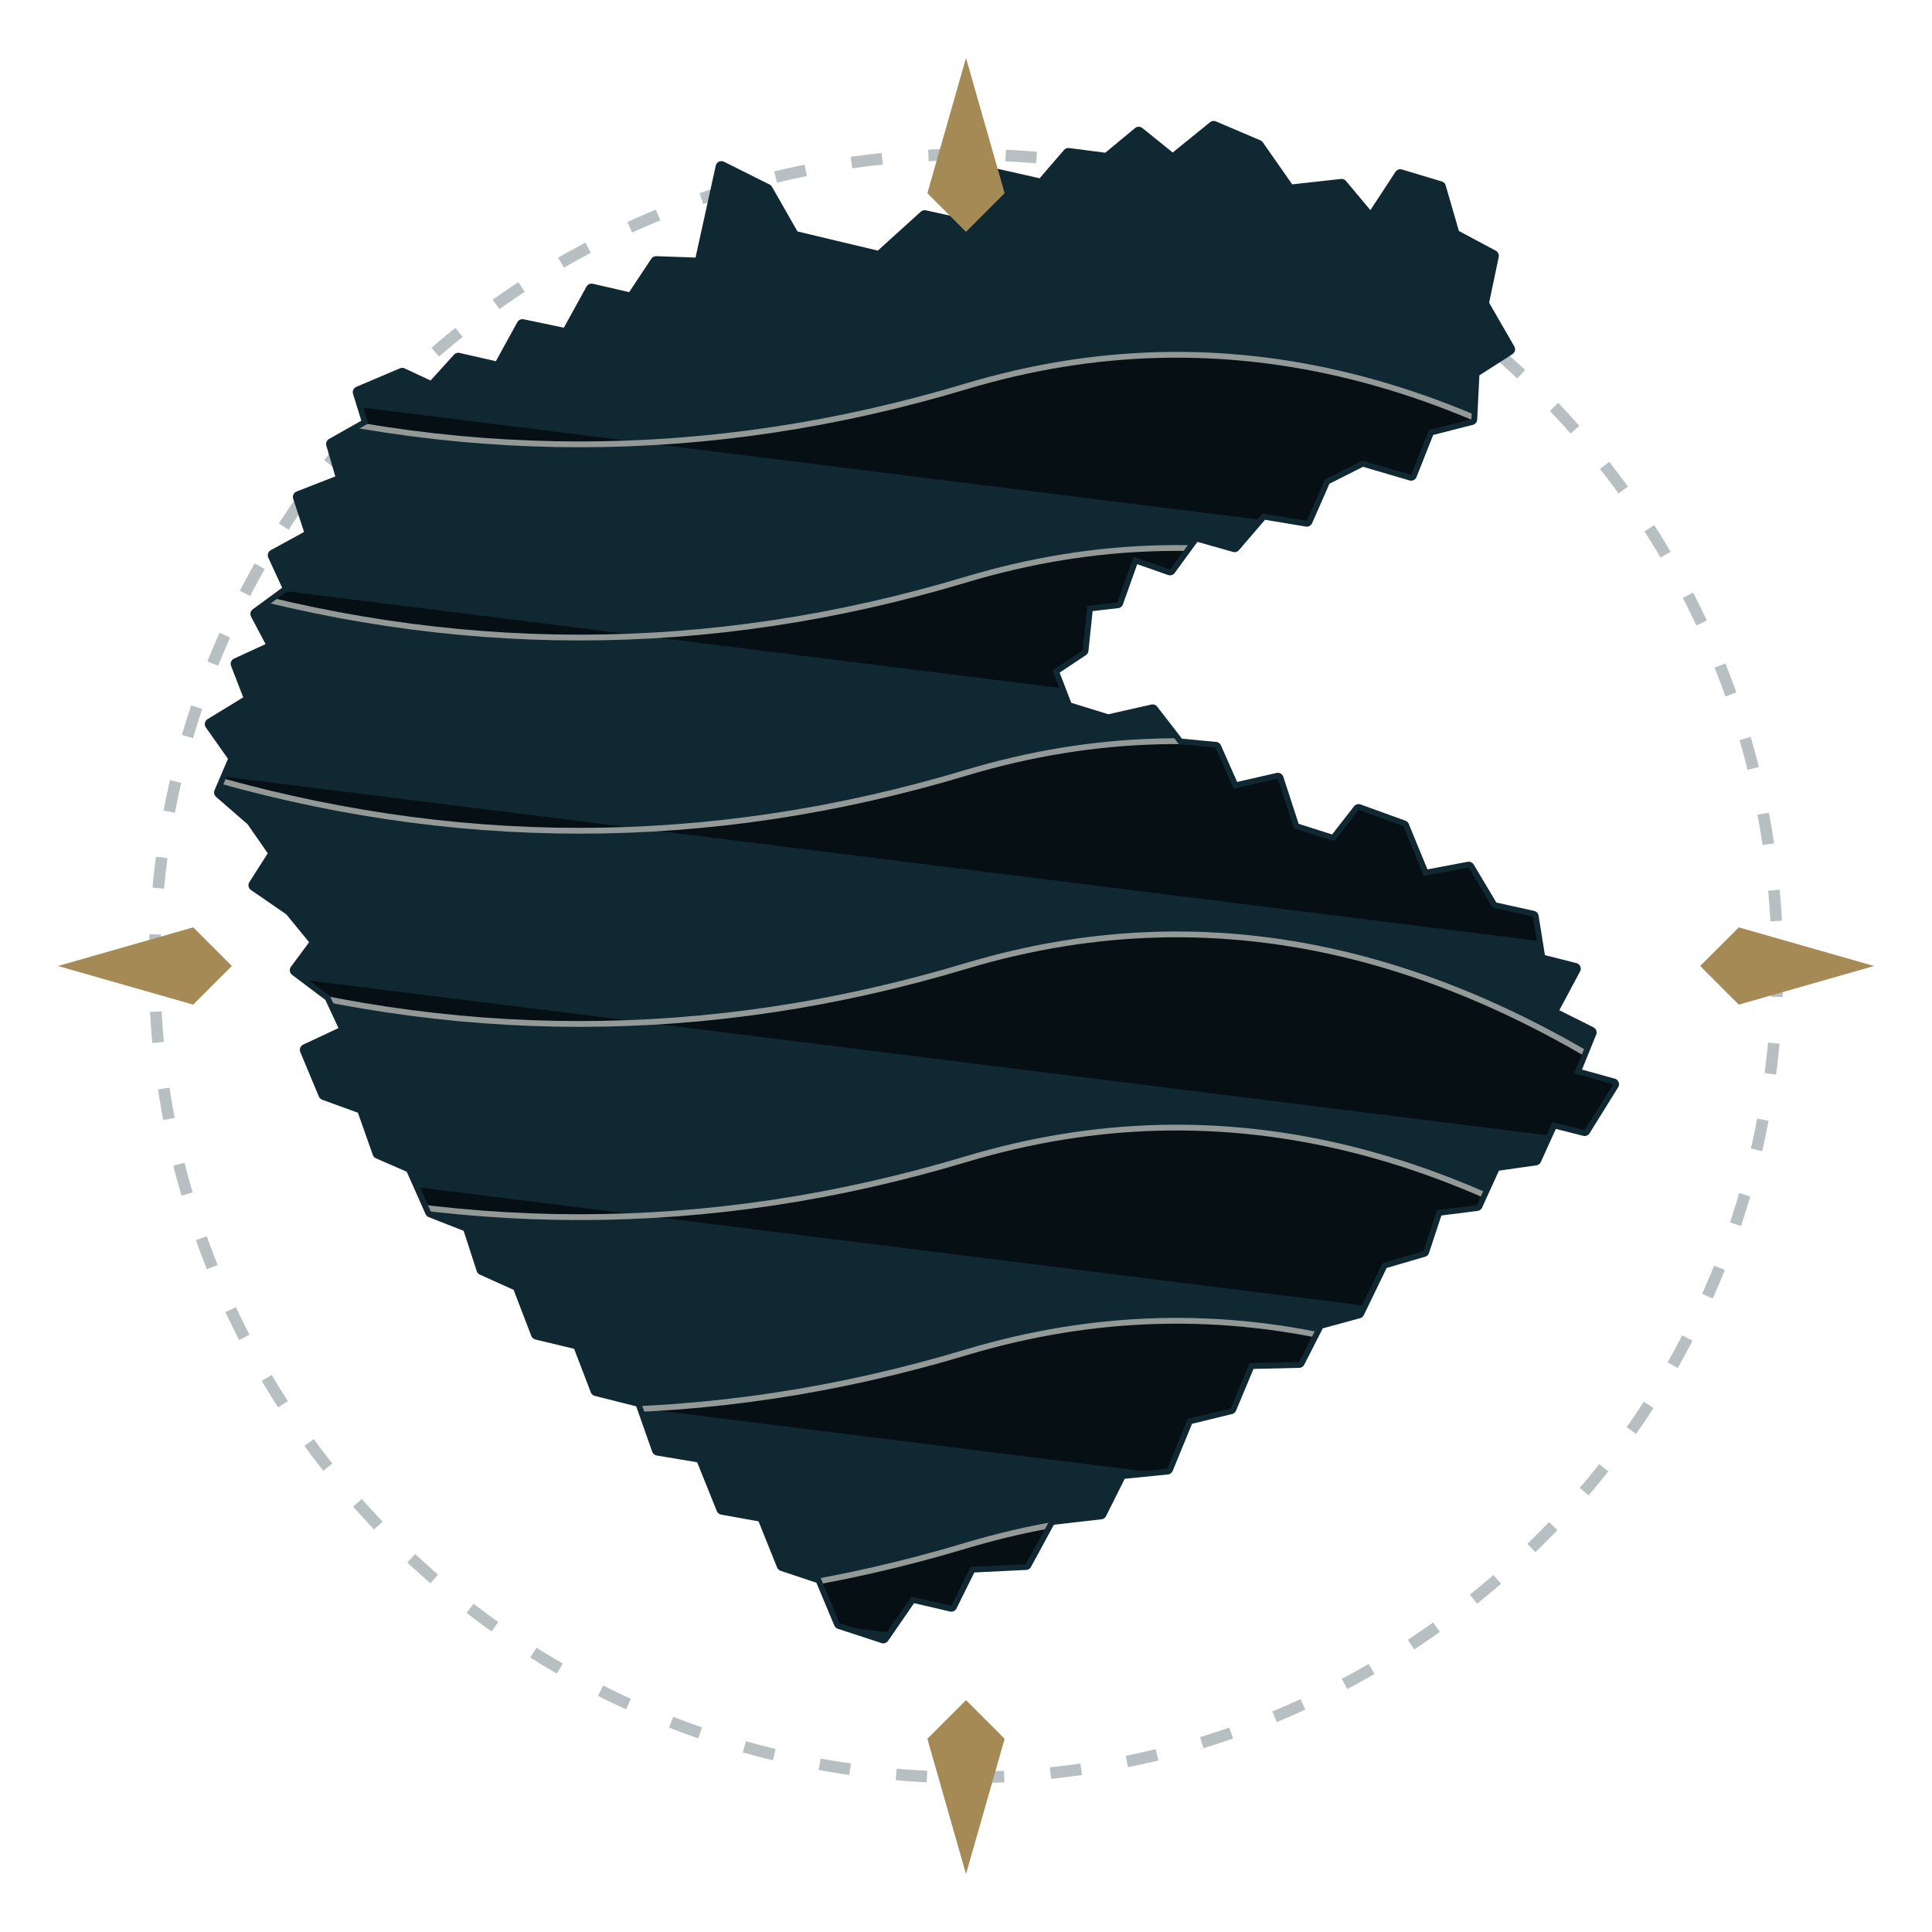
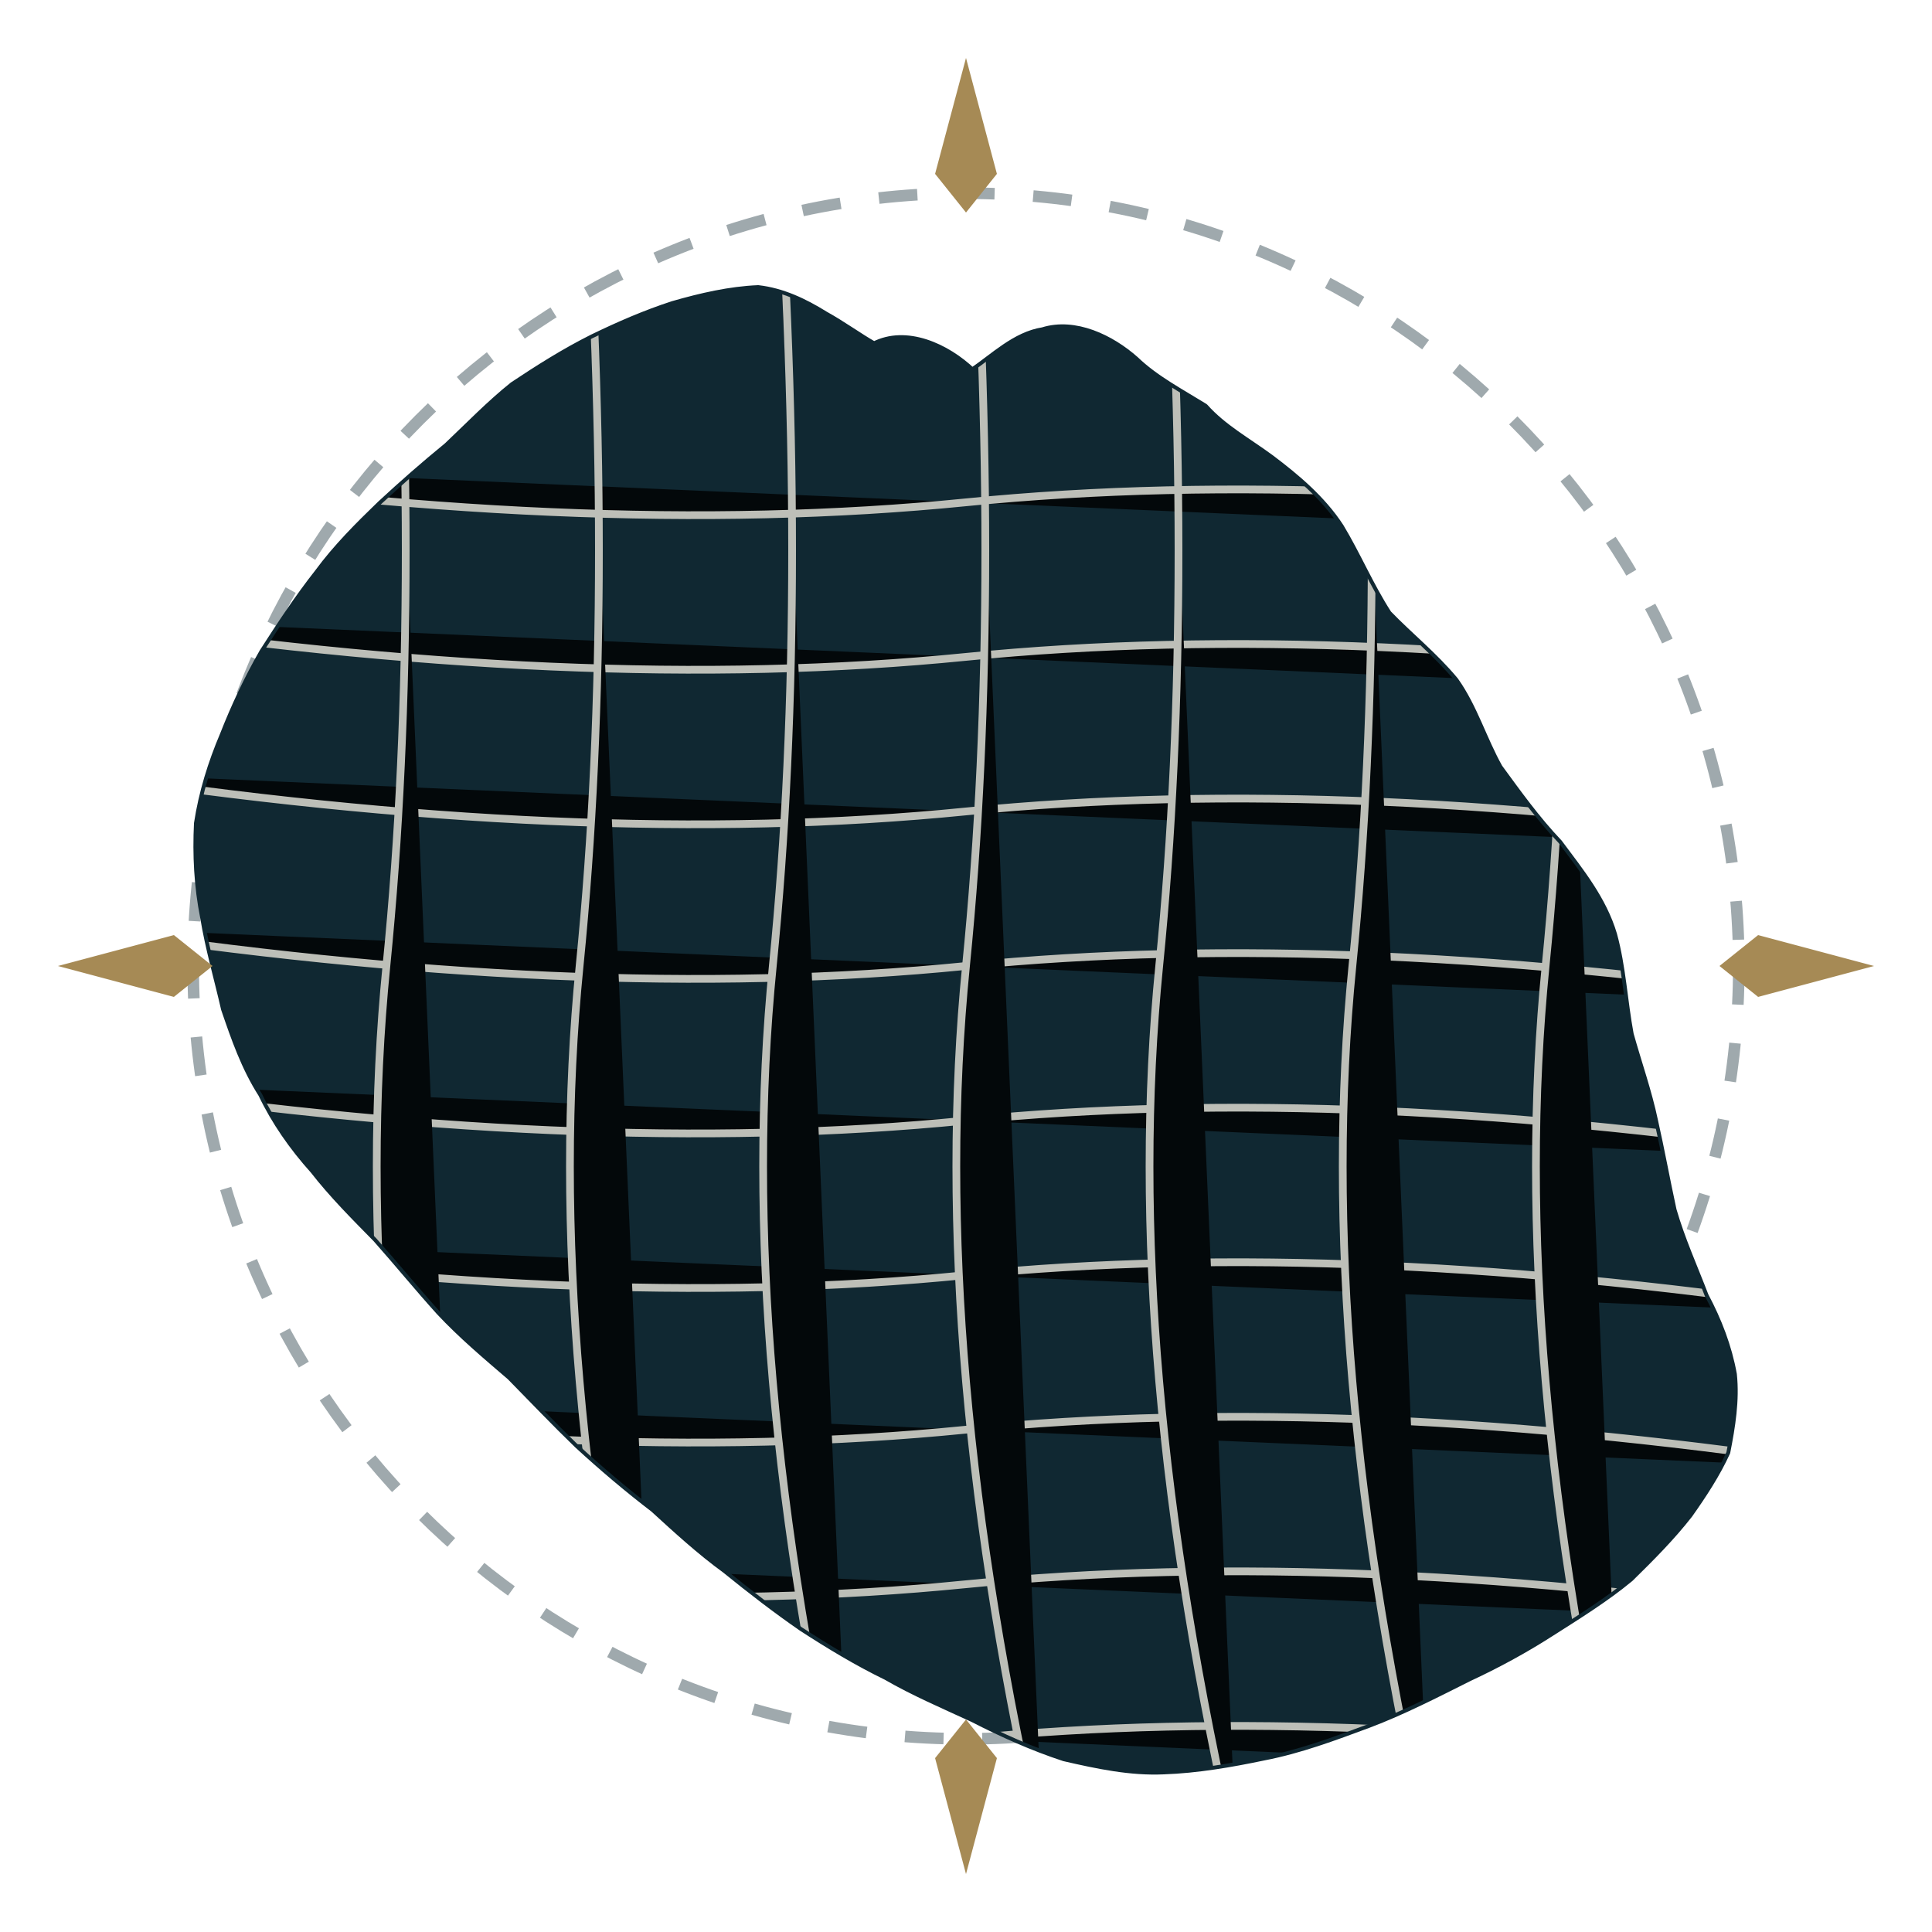
<svg xmlns="http://www.w3.org/2000/svg" viewBox="0 0 500 500">
  <defs>
    <clipPath id="colombia-clip">
-       <path d="M 186.7 43.2 L 198.5 49.1 L 205.4 61.2 L 227.6 66.5 L 239.3 55.9 L 251.1 58.5 L 258.1 45.2 L 269.6 47.8 L 276.5 39.8 L 286.5 41.1 L 294.7 34.3 L 303.5 41.4 L 314.1 32.8 L 325.6 37.7 L 333.7 49.3 L 347.2 47.8 L 354.8 56.9 L 362.4 45.3 L 372.7 48.4 L 376.3 60.8 L 386.4 66.2 L 383.8 78.6 L 390.6 90.4 L 381.4 96.3 L 380.8 108.5 L 369.8 111.3 L 365.2 122.9 L 352.6 119.2 L 342.9 124.1 L 338.2 134.8 L 326.8 132.9 L 319.5 141.4 L 309.3 138.5 L 302.8 147.4 L 293.4 144.1 L 289.2 155.9 L 281.4 156.8 L 280.2 168.3 L 272.4 173.5 L 276.1 183.1 L 286.8 186.4 L 298.3 183.8 L 305.1 192.6 L 314.6 193.5 L 319.3 204.1 L 330.7 201.5 L 334.9 214.4 L 345.3 217.7 L 351.6 209.6 L 363.2 213.8 L 368.5 226.7 L 380.1 224.5 L 386.3 234.9 L 396.7 237.2 L 398.5 248.4 L 407.6 250.7 L 401.5 262.1 L 411.7 267.2 L 407.4 277.8 L 417.5 280.6 L 410.1 292.5 L 401.8 290.4 L 397.4 300.1 L 386.9 301.6 L 382.2 311.9 L 371.9 313.2 L 368.4 323.8 L 357.8 326.9 L 351.6 339.7 L 341.3 342.5 L 336.2 352.5 L 323.4 352.8 L 318.5 364.5 L 307.4 367.2 L 302.1 380.1 L 290.1 381.3 L 284.9 391.7 L 271.8 393.2 L 265.5 404.8 L 251.2 405.5 L 246.2 415.6 L 235.9 413.2 L 228.6 423.8 L 217.3 420.1 L 212.4 408.4 L 202.5 405.1 L 197.4 392.4 L 186.9 390.5 L 181.5 377.1 L 170.2 375.2 L 165.8 362.7 L 154.3 359.8 L 149.7 347.8 L 138.9 345.2 L 134.1 332.7 L 124.8 328.5 L 121.2 317.4 L 111.5 313.6 L 106.4 302.1 L 97.9 298.4 L 93.8 286.8 L 83.9 283.2 L 79.1 271.7 L 89.6 266.8 L 85.4 257.8 L 76.5 251.1 L 81.9 243.8 L 75.1 235.5 L 65.8 229.1 L 71.1 220.8 L 65.2 212.3 L 56.9 205.1 L 60.7 196.2 L 54.5 187.4 L 64.8 181.1 L 61.2 171.8 L 70.8 167.4 L 66.3 158.9 L 74.9 152.6 L 70.8 143.7 L 80.5 138.4 L 77.3 128.6 L 88.6 124.2 L 85.9 114.9 L 95.3 109.6 L 92.8 101.5 L 104.1 96.7 L 111.8 100.3 L 118.6 92.8 L 129.1 95.2 L 135.2 84.1 L 146.7 86.5 L 153.1 74.9 L 163.5 77.3 L 169.8 67.8 L 181.2 68.2 L 186.7 43.2 Z" />
+       <path d="M226.2,89.4 C234.5,85.1 244.9,89.8 251.6,96.2 C257.1,92.5 262.8,86.8 269.9,85.7 C278.2,83.1 287.5,87.6 293.8,93.2 C298.9,98.1 305.4,101.5 311.7,105.4 C316.5,110.8 322.8,114.2 328.9,118.7 C335.4,123.6 342.1,129.2 346.8,136.4 C351.2,143.7 354.6,151.8 359.2,158.9 C364.8,164.7 371.2,169.8 376.5,176.2 C381.4,183.1 383.8,191.4 387.9,198.7 C392.8,205.4 397.6,212.1 403.4,218.2 C408.9,225.6 414.8,232.8 417.5,241.9 C419.8,250.3 420.2,259.1 421.8,267.7 C423.9,275.2 426.5,282.5 428.1,290.1 C429.8,297.6 431.2,305.4 432.9,313.2 C435.1,320.8 438.4,328.1 441.2,335.4 C444.6,341.8 447.2,348.5 448.5,355.7 C449.2,362.4 448.1,369.2 446.8,375.8 C444.2,381.5 440.7,386.8 437.1,391.9 C432.5,397.8 427.2,403.1 421.8,408.4 C415.4,413.7 408.1,418.2 401.2,422.6 C394.5,426.9 387.3,430.8 380.2,434.1 C371.6,438.4 363.1,442.8 354.1,446.2 C345.2,449.5 336.4,452.8 327.1,454.6 C318.5,456.4 309.8,457.9 301.2,458.2 C292.6,458.6 284.1,456.8 275.4,454.8 C267.2,452.1 259.4,448.6 251.8,444.7 C244.2,441.2 236.5,437.9 229.4,433.8 C221.8,430.1 214.7,425.8 207.6,421.2 C200.8,416.5 194.2,411.4 187.8,406.2 C181.2,401.4 175.1,395.8 169.2,390.4 C162.4,385.2 155.8,379.6 149.5,373.8 C143.6,368.1 137.9,362.1 132.1,356.2 C125.8,350.8 119.4,345.4 113.8,339.4 C108.2,333.2 102.9,326.7 97.4,320.5 C91.8,314.8 86.1,309.1 81.2,302.8 C75.8,296.8 71.2,290.2 67.8,283.1 C63.4,276.2 60.8,268.7 58.2,261.1 C56.4,253.2 54.1,245.4 52.8,237.4 C51.2,229.4 50.8,221.2 51.2,213.1 C52.4,205.2 54.8,197.5 57.9,190.2 C60.8,182.8 64.2,175.6 68.1,168.8 C72.6,161.8 77.2,154.8 82.4,148.2 C87.1,141.8 92.8,136.1 98.5,130.6 C104.1,125.4 109.8,120.4 115.8,115.5 C121.4,110.2 126.8,104.6 132.8,99.8 C139.4,95.4 146.2,91.1 153.4,87.5 C160.2,84.2 167.1,81.2 174.2,78.9 C181.5,76.8 188.9,75.1 196.2,74.8 C202.4,75.5 208.1,78.2 213.4,81.5 C218.1,84.1 222.3,87.2 226.2,89.4 Z" />
    </clipPath>
  </defs>
-   <circle cx="250" cy="250" r="210" fill="none" stroke="#102832" stroke-width="3" stroke-dasharray="8 12" opacity="0.3" />
-   <path d="M 186.7 43.2 L 198.5 49.1 L 205.4 61.2 L 227.6 66.5 L 239.3 55.9 L 251.1 58.5 L 258.1 45.2 L 269.6 47.8 L 276.5 39.8 L 286.5 41.1 L 294.7 34.3 L 303.5 41.4 L 314.1 32.8 L 325.6 37.7 L 333.7 49.3 L 347.2 47.8 L 354.8 56.9 L 362.4 45.3 L 372.7 48.4 L 376.3 60.8 L 386.4 66.2 L 383.8 78.6 L 390.6 90.4 L 381.4 96.3 L 380.8 108.5 L 369.8 111.3 L 365.2 122.9 L 352.6 119.2 L 342.9 124.1 L 338.2 134.8 L 326.8 132.9 L 319.5 141.4 L 309.3 138.5 L 302.8 147.4 L 293.4 144.1 L 289.2 155.9 L 281.4 156.8 L 280.2 168.3 L 272.4 173.5 L 276.1 183.1 L 286.8 186.4 L 298.3 183.8 L 305.1 192.6 L 314.6 193.5 L 319.3 204.1 L 330.7 201.5 L 334.9 214.4 L 345.3 217.7 L 351.6 209.6 L 363.2 213.8 L 368.5 226.7 L 380.1 224.5 L 386.3 234.9 L 396.7 237.2 L 398.5 248.4 L 407.6 250.7 L 401.5 262.1 L 411.7 267.2 L 407.4 277.8 L 417.5 280.6 L 410.1 292.5 L 401.8 290.4 L 397.4 300.1 L 386.9 301.6 L 382.2 311.9 L 371.9 313.2 L 368.4 323.8 L 357.8 326.9 L 351.6 339.7 L 341.3 342.5 L 336.2 352.5 L 323.4 352.8 L 318.5 364.5 L 307.4 367.2 L 302.1 380.1 L 290.1 381.3 L 284.9 391.7 L 271.8 393.2 L 265.5 404.8 L 251.2 405.5 L 246.2 415.6 L 235.9 413.2 L 228.6 423.8 L 217.3 420.1 L 212.4 408.4 L 202.5 405.1 L 197.4 392.4 L 186.9 390.5 L 181.5 377.1 L 170.2 375.2 L 165.8 362.7 L 154.3 359.8 L 149.7 347.8 L 138.9 345.2 L 134.1 332.7 L 124.8 328.5 L 121.2 317.4 L 111.5 313.6 L 106.4 302.1 L 97.9 298.4 L 93.8 286.8 L 83.9 283.2 L 79.1 271.7 L 89.6 266.8 L 85.4 257.8 L 76.5 251.1 L 81.9 243.8 L 75.1 235.5 L 65.8 229.1 L 71.1 220.8 L 65.2 212.3 L 56.9 205.1 L 60.7 196.2 L 54.5 187.4 L 64.8 181.1 L 61.2 171.8 L 70.8 167.4 L 66.3 158.9 L 74.9 152.6 L 70.8 143.7 L 80.5 138.4 L 77.3 128.6 L 88.6 124.2 L 85.9 114.9 L 95.3 109.6 L 92.8 101.5 L 104.1 96.7 L 111.8 100.3 L 118.6 92.8 L 129.1 95.2 L 135.2 84.1 L 146.7 86.5 L 153.1 74.9 L 163.5 77.3 L 169.8 67.8 L 181.2 68.2 L 186.7 43.2 Z" fill="#102832" stroke="#102832" stroke-width="3" stroke-linejoin="round" />
-   <g clip-path="url(#colombia-clip)" stroke="#E9E5D9" stroke-width="1.5" stroke-linecap="round" opacity="0.6">
-     <path d="M 50 100 Q 150 130 250 100 T 450 150" />
-     <path d="M 50 150 Q 150 180 250 150 T 450 200" />
-     <path d="M 50 200 Q 150 230 250 200 T 450 250" />
-     <path d="M 50 250 Q 150 280 250 250 T 450 300" />
-     <path d="M 50 300 Q 150 330 250 300 T 450 350" />
-     <path d="M 50 350 Q 150 380 250 350 T 450 400" />
-     <path d="M 50 400 Q 150 430 250 400 T 450 450" />
+   <circle cx="250" cy="250" r="200" fill="none" stroke="#102832" stroke-width="3" stroke-dasharray="10 10" opacity="0.4" />
+   <path d="M226.2,89.4 C234.5,85.1 244.9,89.8 251.6,96.2 C257.1,92.5 262.8,86.8 269.9,85.7 C278.2,83.1 287.5,87.6 293.8,93.2 C298.9,98.1 305.4,101.5 311.7,105.4 C316.5,110.8 322.8,114.2 328.9,118.7 C335.4,123.6 342.1,129.2 346.8,136.4 C351.2,143.7 354.6,151.8 359.2,158.9 C364.8,164.7 371.2,169.8 376.5,176.2 C381.4,183.1 383.8,191.4 387.9,198.7 C392.8,205.4 397.6,212.1 403.4,218.2 C408.9,225.6 414.8,232.8 417.5,241.9 C419.8,250.3 420.2,259.1 421.8,267.7 C423.9,275.2 426.5,282.5 428.1,290.1 C429.8,297.6 431.2,305.4 432.9,313.2 C435.1,320.8 438.4,328.1 441.2,335.4 C444.6,341.8 447.2,348.5 448.5,355.7 C449.2,362.4 448.1,369.2 446.8,375.8 C444.2,381.5 440.7,386.8 437.1,391.9 C432.5,397.8 427.2,403.1 421.8,408.4 C415.4,413.7 408.1,418.2 401.2,422.6 C394.5,426.9 387.3,430.8 380.2,434.1 C371.6,438.4 363.1,442.8 354.1,446.2 C345.2,449.5 336.4,452.8 327.1,454.6 C318.5,456.4 309.8,457.9 301.2,458.2 C292.6,458.6 284.1,456.8 275.4,454.8 C267.2,452.1 259.4,448.6 251.8,444.7 C244.2,441.2 236.5,437.9 229.4,433.8 C221.8,430.1 214.7,425.8 207.6,421.2 C200.8,416.5 194.2,411.4 187.8,406.2 C181.2,401.4 175.1,395.8 169.2,390.4 C162.4,385.2 155.8,379.6 149.5,373.8 C143.6,368.1 137.9,362.1 132.1,356.2 C125.8,350.8 119.4,345.4 113.8,339.4 C108.2,333.2 102.9,326.7 97.4,320.5 C91.8,314.8 86.1,309.1 81.2,302.8 C75.8,296.8 71.2,290.2 67.8,283.1 C63.4,276.2 60.8,268.7 58.2,261.1 C56.4,253.2 54.1,245.4 52.8,237.4 C51.2,229.4 50.8,221.2 51.2,213.1 C52.4,205.2 54.8,197.5 57.9,190.2 C60.8,182.8 64.2,175.6 68.1,168.8 C72.6,161.8 77.2,154.8 82.4,148.2 C87.1,141.8 92.8,136.1 98.5,130.6 C104.1,125.4 109.8,120.4 115.8,115.5 C121.4,110.2 126.8,104.6 132.8,99.8 C139.4,95.4 146.2,91.1 153.4,87.5 C160.2,84.2 167.1,81.2 174.2,78.9 C181.5,76.8 188.9,75.1 196.2,74.8 C202.4,75.5 208.1,78.2 213.4,81.5 C218.1,84.1 222.3,87.2 226.2,89.4 Z" fill="#102832" stroke="#102832" stroke-width="2" stroke-linejoin="round" />
+   <g clip-path="url(#colombia-clip)" stroke="#E9E5D9" stroke-width="2" stroke-linecap="round" opacity="0.8">
+     <path d="M 20 120 Q 150 140 250 130 T 480 140" />
+     <path d="M 20 160 Q 150 180 250 170 T 480 180" />
+     <path d="M 20 200 Q 150 220 250 210 T 480 220" />
+     <path d="M 20 240 Q 150 260 250 250 T 480 260" />
+     <path d="M 20 280 Q 150 300 250 290 T 480 300" />
+     <path d="M 20 320 Q 150 340 250 330 T 480 340" />
+     <path d="M 20 360 Q 150 380 250 370 T 480 380" />
+     <path d="M 20 400 Q 150 420 250 410 T 480 420" />
+     <path d="M 20 440 Q 150 460 250 450 T 480 460" />
+     <path d="M 100 20 Q 110 150 100 250 T 120 480" />
+     <path d="M 150 20 Q 160 150 150 250 T 170 480" />
+     <path d="M 200 20 Q 210 150 200 250 T 220 480" />
+     <path d="M 250 20 Q 260 150 250 250 T 270 480" />
+     <path d="M 300 20 Q 310 150 300 250 T 320 480" />
+     <path d="M 350 20 Q 360 150 350 250 T 370 480" />
+     <path d="M 400 20 Q 410 150 400 250 T 420 480" />
  </g>
  <g fill="#A68A55">
-     <path d="M 250 15 L 260 50 L 250 60 L 240 50 Z" />
-     <path d="M 250 485 L 240 450 L 250 440 L 260 450 Z" />
-     <path d="M 15 250 L 50 240 L 60 250 L 50 260 Z" />
-     <path d="M 485 250 L 450 260 L 440 250 L 450 240 Z" />
+     <path d="M 250 15 L 258 45 L 250 55 L 242 45 Z" />
+     <path d="M 250 485 L 242 455 L 250 445 L 258 455 Z" />
+     <path d="M 15 250 L 45 242 L 55 250 L 45 258 Z" />
+     <path d="M 485 250 L 455 258 L 445 250 L 455 242 Z" />
  </g>
</svg>
